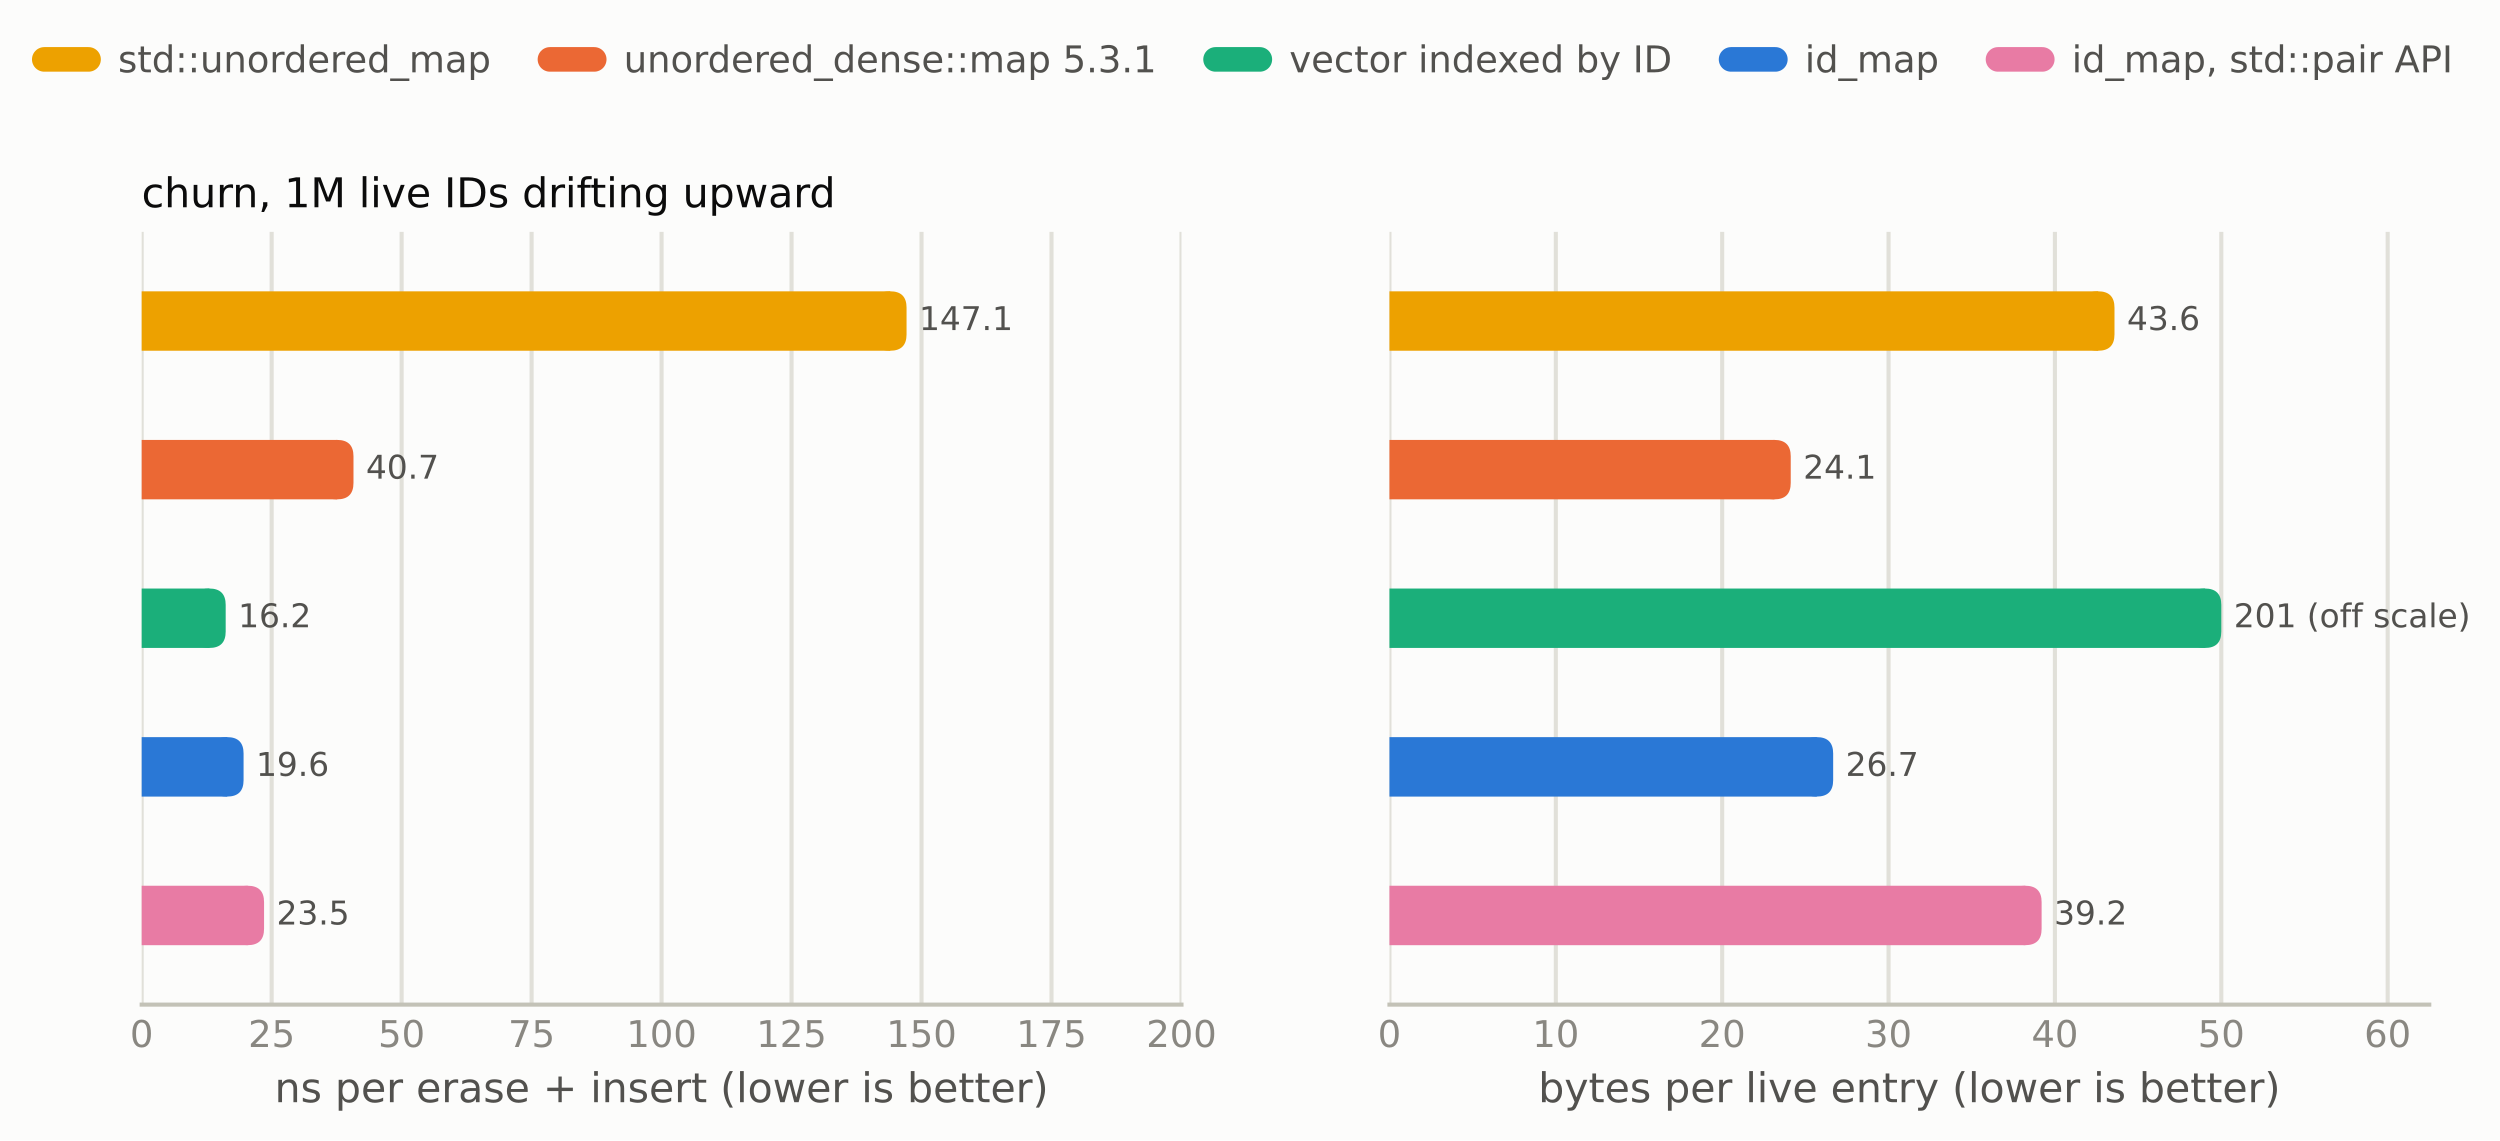
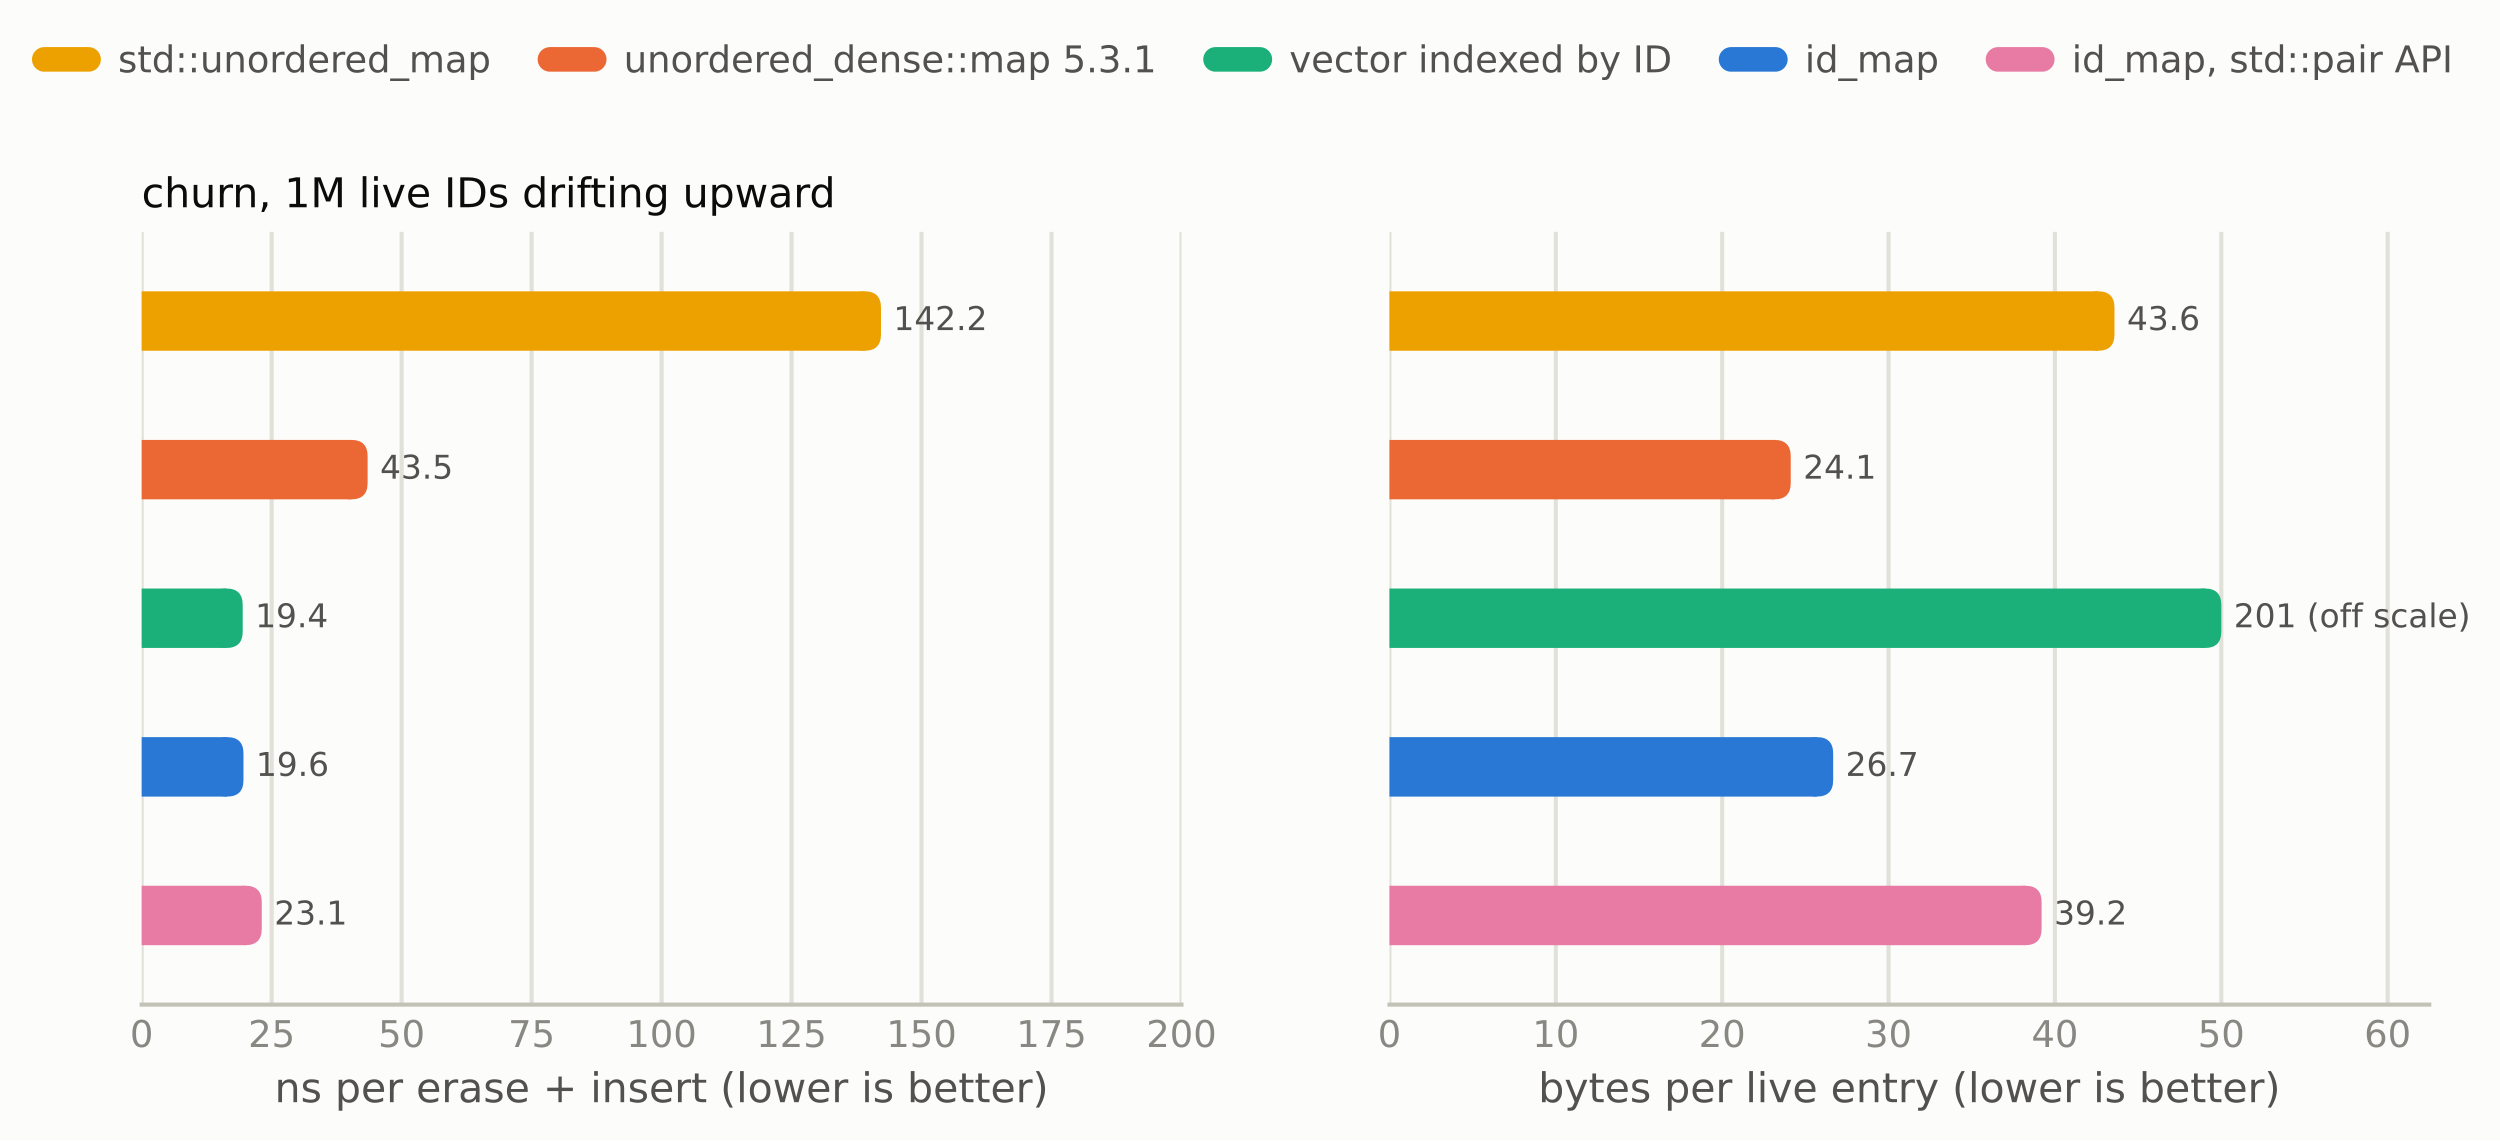
<svg xmlns="http://www.w3.org/2000/svg" width="609.812pt" height="278.14pt" viewBox="0 0 609.812 278.14" version="1.1">
  <defs>
    <style type="text/css">*{stroke-linejoin: round; stroke-linecap: butt}</style>
  </defs>
  <g id="figure_1">
    <g id="patch_1">
      <path d="M 0 278.14  L 609.812 278.14  L 609.812 0  L 0 0  z " style="fill: #fcfcfb" />
    </g>
    <g id="axes_1">
      <g id="patch_2">
        <path d="M 34.557 245.052  L 288.194 245.052  L 288.194 56.556  L 34.557 56.556  z " style="fill: #fcfcfb" />
      </g>
      <g id="matplotlib.axis_1">
        <g id="xtick_1">
          <g id="line2d_1">
-             <path d="M 34.557 245.052  L 34.557 56.556  " clip-path="url(#pe6f5dc8201)" style="fill: none; stroke: #e1e0d9; stroke-linecap: square" />
+             <path d="M 34.557 245.052  L 34.557 56.556  " clip-path="url(#p32263681b8)" style="fill: none; stroke: #e1e0d9; stroke-linecap: square" />
          </g>
          <g id="line2d_2" />
          <g id="text_1">
            <text style="font-size: 9px; font-family: 'DejaVu Sans'; text-anchor: middle; fill: #898781" x="34.557" y="255.391" transform="rotate(-0 34.55719 255.3906)">0</text>
          </g>
        </g>
        <g id="xtick_2">
          <g id="line2d_3">
-             <path d="M 66.262 245.052  L 66.262 56.556  " clip-path="url(#pe6f5dc8201)" style="fill: none; stroke: #e1e0d9; stroke-linecap: square" />
+             <path d="M 66.262 245.052  L 66.262 56.556  " clip-path="url(#p32263681b8)" style="fill: none; stroke: #e1e0d9; stroke-linecap: square" />
          </g>
          <g id="line2d_4" />
          <g id="text_2">
            <text style="font-size: 9px; font-family: 'DejaVu Sans'; text-anchor: middle; fill: #898781" x="66.262" y="255.391" transform="rotate(-0 66.26173 255.3906)">25</text>
          </g>
        </g>
        <g id="xtick_3">
          <g id="line2d_5">
-             <path d="M 97.966 245.052  L 97.966 56.556  " clip-path="url(#pe6f5dc8201)" style="fill: none; stroke: #e1e0d9; stroke-linecap: square" />
+             <path d="M 97.966 245.052  L 97.966 56.556  " clip-path="url(#p32263681b8)" style="fill: none; stroke: #e1e0d9; stroke-linecap: square" />
          </g>
          <g id="line2d_6" />
          <g id="text_3">
            <text style="font-size: 9px; font-family: 'DejaVu Sans'; text-anchor: middle; fill: #898781" x="97.966" y="255.391" transform="rotate(-0 97.96628 255.3906)">50</text>
          </g>
        </g>
        <g id="xtick_4">
          <g id="line2d_7">
-             <path d="M 129.671 245.052  L 129.671 56.556  " clip-path="url(#pe6f5dc8201)" style="fill: none; stroke: #e1e0d9; stroke-linecap: square" />
+             <path d="M 129.671 245.052  L 129.671 56.556  " clip-path="url(#p32263681b8)" style="fill: none; stroke: #e1e0d9; stroke-linecap: square" />
          </g>
          <g id="line2d_8" />
          <g id="text_4">
            <text style="font-size: 9px; font-family: 'DejaVu Sans'; text-anchor: middle; fill: #898781" x="129.671" y="255.391" transform="rotate(-0 129.6708 255.3906)">75</text>
          </g>
        </g>
        <g id="xtick_5">
          <g id="line2d_9">
-             <path d="M 161.375 245.052  L 161.375 56.556  " clip-path="url(#pe6f5dc8201)" style="fill: none; stroke: #e1e0d9; stroke-linecap: square" />
+             <path d="M 161.375 245.052  L 161.375 56.556  " clip-path="url(#p32263681b8)" style="fill: none; stroke: #e1e0d9; stroke-linecap: square" />
          </g>
          <g id="line2d_10" />
          <g id="text_5">
            <text style="font-size: 9px; font-family: 'DejaVu Sans'; text-anchor: middle; fill: #898781" x="161.375" y="255.391" transform="rotate(-0 161.3754 255.3906)">100</text>
          </g>
        </g>
        <g id="xtick_6">
          <g id="line2d_11">
-             <path d="M 193.08 245.052  L 193.08 56.556  " clip-path="url(#pe6f5dc8201)" style="fill: none; stroke: #e1e0d9; stroke-linecap: square" />
+             <path d="M 193.08 245.052  L 193.08 56.556  " clip-path="url(#p32263681b8)" style="fill: none; stroke: #e1e0d9; stroke-linecap: square" />
          </g>
          <g id="line2d_12" />
          <g id="text_6">
            <text style="font-size: 9px; font-family: 'DejaVu Sans'; text-anchor: middle; fill: #898781" x="193.08" y="255.391" transform="rotate(-0 193.0799 255.3906)">125</text>
          </g>
        </g>
        <g id="xtick_7">
          <g id="line2d_13">
-             <path d="M 224.784 245.052  L 224.784 56.556  " clip-path="url(#pe6f5dc8201)" style="fill: none; stroke: #e1e0d9; stroke-linecap: square" />
+             <path d="M 224.784 245.052  L 224.784 56.556  " clip-path="url(#p32263681b8)" style="fill: none; stroke: #e1e0d9; stroke-linecap: square" />
          </g>
          <g id="line2d_14" />
          <g id="text_7">
            <text style="font-size: 9px; font-family: 'DejaVu Sans'; text-anchor: middle; fill: #898781" x="224.784" y="255.391" transform="rotate(-0 224.7845 255.3906)">150</text>
          </g>
        </g>
        <g id="xtick_8">
          <g id="line2d_15">
-             <path d="M 256.489 245.052  L 256.489 56.556  " clip-path="url(#pe6f5dc8201)" style="fill: none; stroke: #e1e0d9; stroke-linecap: square" />
+             <path d="M 256.489 245.052  L 256.489 56.556  " clip-path="url(#p32263681b8)" style="fill: none; stroke: #e1e0d9; stroke-linecap: square" />
          </g>
          <g id="line2d_16" />
          <g id="text_8">
            <text style="font-size: 9px; font-family: 'DejaVu Sans'; text-anchor: middle; fill: #898781" x="256.489" y="255.391" transform="rotate(-0 256.489 255.3906)">175</text>
          </g>
        </g>
        <g id="xtick_9">
          <g id="line2d_17">
-             <path d="M 288.194 245.052  L 288.194 56.556  " clip-path="url(#pe6f5dc8201)" style="fill: none; stroke: #e1e0d9; stroke-linecap: square" />
+             <path d="M 288.194 245.052  L 288.194 56.556  " clip-path="url(#p32263681b8)" style="fill: none; stroke: #e1e0d9; stroke-linecap: square" />
          </g>
          <g id="line2d_18" />
          <g id="text_9">
            <text style="font-size: 9px; font-family: 'DejaVu Sans'; text-anchor: middle; fill: #898781" x="288.194" y="255.391" transform="rotate(-0 288.1936 255.3906)">200</text>
          </g>
        </g>
        <g id="text_10">
          <text style="font-size: 10px; font-family: 'DejaVu Sans'; text-anchor: middle; fill: #52514e" x="161.375" y="268.861" transform="rotate(-0 161.3754 268.8607)">ns per erase + insert (lower is better)</text>
        </g>
      </g>
      <g id="matplotlib.axis_2" />
      <g id="patch_3">
        <path d="M 34.557 245.052  L 288.194 245.052  " style="fill: none; stroke: #c3c2b7; stroke-linejoin: miter; stroke-linecap: square" />
      </g>
      <g id="patch_4">
-         <path d="M 34.557 85.555  L 217.132 85.555  L 217.132 71.056  L 34.557 71.056  z " clip-path="url(#pe6f5dc8201)" style="fill: #eda100" />
+         <path d="M 34.557 85.555  L 210.893 85.555  L 210.893 71.056  L 34.557 71.056  z " clip-path="url(#p32263681b8)" style="fill: #eda100" />
      </g>
      <g id="patch_5">
-         <path d="M 217.132 85.555  L 217.132 85.555  Q 221.132 85.555 221.132 81.555  L 221.132 75.056  Q 221.132 71.056 217.132 71.056  L 217.132 71.056  Q 213.132 71.056 213.132 75.056  L 213.132 81.555  Q 213.132 85.555 217.132 85.555  z " clip-path="url(#pe6f5dc8201)" style="fill: #eda100" />
+         <path d="M 210.893 85.555  L 210.893 85.555  Q 214.893 85.555 214.893 81.555  L 214.893 75.056  Q 214.893 71.056 210.893 71.056  L 210.893 71.056  Q 206.893 71.056 206.893 75.056  L 206.893 81.555  Q 206.893 85.555 210.893 85.555  z " clip-path="url(#p32263681b8)" style="fill: #eda100" />
      </g>
      <g id="text_11">
-         <text style="font-size: 8px; font-family: 'DejaVu Sans'; text-anchor: start; fill: #52514e" x="224.176" y="80.513" transform="rotate(-0 224.1757 80.51304)">147.1</text>
+         <text style="font-size: 8px; font-family: 'DejaVu Sans'; text-anchor: start; fill: #52514e" x="217.936" y="80.513" transform="rotate(-0 217.9363 80.51304)">142.2</text>
      </g>
      <g id="patch_6">
-         <path d="M 34.557 121.805  L 82.223 121.805  L 82.223 107.305  L 34.557 107.305  z " clip-path="url(#pe6f5dc8201)" style="fill: #eb6834" />
+         <path d="M 34.557 121.805  L 85.672 121.805  L 85.672 107.305  L 34.557 107.305  z " clip-path="url(#p32263681b8)" style="fill: #eb6834" />
      </g>
      <g id="patch_7">
-         <path d="M 82.223 121.805  L 82.223 121.805  Q 86.223 121.805 86.223 117.805  L 86.223 111.305  Q 86.223 107.305 82.223 107.305  L 82.223 107.305  Q 78.223 107.305 78.223 111.305  L 78.223 117.805  Q 78.223 121.805 82.223 121.805  z " clip-path="url(#pe6f5dc8201)" style="fill: #eb6834" />
+         <path d="M 85.672 121.805  L 85.672 121.805  Q 89.672 121.805 89.672 117.805  L 89.672 111.305  Q 89.672 107.305 85.672 107.305  L 85.672 107.305  Q 81.672 107.305 81.672 111.305  L 81.672 117.805  Q 81.672 121.805 85.672 121.805  z " clip-path="url(#p32263681b8)" style="fill: #eb6834" />
      </g>
      <g id="text_12">
-         <text style="font-size: 8px; font-family: 'DejaVu Sans'; text-anchor: start; fill: #52514e" x="89.267" y="116.762" transform="rotate(-0 89.26655 116.7623)">40.7</text>
+         <text style="font-size: 8px; font-family: 'DejaVu Sans'; text-anchor: start; fill: #52514e" x="92.716" y="116.762" transform="rotate(-0 92.71601 116.7623)">43.5</text>
      </g>
      <g id="patch_8">
-         <path d="M 34.557 158.054  L 51.051 158.054  L 51.051 143.554  L 34.557 143.554  z " clip-path="url(#pe6f5dc8201)" style="fill: #1baf7a" />
+         <path d="M 34.557 158.054  L 55.198 158.054  L 55.198 143.554  L 34.557 143.554  z " clip-path="url(#p32263681b8)" style="fill: #1baf7a" />
      </g>
      <g id="patch_9">
-         <path d="M 51.051 158.054  L 51.051 158.054  Q 55.051 158.054 55.051 154.054  L 55.051 147.554  Q 55.051 143.554 51.051 143.554  L 51.051 143.554  Q 47.051 143.554 47.051 147.554  L 47.051 154.054  Q 47.051 158.054 51.051 158.054  z " clip-path="url(#pe6f5dc8201)" style="fill: #1baf7a" />
+         <path d="M 55.198 158.054  L 55.198 158.054  Q 59.198 158.054 59.198 154.054  L 59.198 147.554  Q 59.198 143.554 55.198 143.554  L 55.198 143.554  Q 51.198 143.554 51.198 147.554  L 51.198 154.054  Q 51.198 158.054 55.198 158.054  z " clip-path="url(#p32263681b8)" style="fill: #1baf7a" />
      </g>
      <g id="text_13">
-         <text style="font-size: 8px; font-family: 'DejaVu Sans'; text-anchor: start; fill: #52514e" x="58.095" y="153.012" transform="rotate(-0 58.09464 153.0115)">16.2</text>
+         <text style="font-size: 8px; font-family: 'DejaVu Sans'; text-anchor: start; fill: #52514e" x="62.242" y="153.012" transform="rotate(-0 62.2416 153.0115)">19.4</text>
      </g>
      <g id="patch_10">
-         <path d="M 34.557 194.303  L 55.414 194.303  L 55.414 179.803  L 34.557 179.803  z " clip-path="url(#pe6f5dc8201)" style="fill: #2a78d6" />
+         <path d="M 34.557 194.303  L 55.388 194.303  L 55.388 179.803  L 34.557 179.803  z " clip-path="url(#p32263681b8)" style="fill: #2a78d6" />
      </g>
      <g id="patch_11">
-         <path d="M 55.414 194.303  L 55.414 194.303  Q 59.414 194.303 59.414 190.303  L 59.414 183.803  Q 59.414 179.803 55.414 179.803  L 55.414 179.803  Q 51.414 179.803 51.414 183.803  L 51.414 190.303  Q 51.414 194.303 55.414 194.303  z " clip-path="url(#pe6f5dc8201)" style="fill: #2a78d6" />
+         <path d="M 55.388 194.303  L 55.388 194.303  Q 59.388 194.303 59.388 190.303  L 59.388 183.803  Q 59.388 179.803 55.388 179.803  L 55.388 179.803  Q 51.388 179.803 51.388 183.803  L 51.388 190.303  Q 51.388 194.303 55.388 194.303  z " clip-path="url(#p32263681b8)" style="fill: #2a78d6" />
      </g>
      <g id="text_14">
-         <text style="font-size: 8px; font-family: 'DejaVu Sans'; text-anchor: start; fill: #52514e" x="62.457" y="189.261" transform="rotate(-0 62.45719 189.2607)">19.6</text>
+         <text style="font-size: 8px; font-family: 'DejaVu Sans'; text-anchor: start; fill: #52514e" x="62.432" y="189.261" transform="rotate(-0 62.43182 189.2607)">19.6</text>
      </g>
      <g id="patch_12">
-         <path d="M 34.557 230.552  L 60.41 230.552  L 60.41 216.053  L 34.557 216.053  z " clip-path="url(#pe6f5dc8201)" style="fill: #e87ba4" />
+         <path d="M 34.557 230.552  L 59.852 230.552  L 59.852 216.053  L 34.557 216.053  z " clip-path="url(#p32263681b8)" style="fill: #e87ba4" />
      </g>
      <g id="patch_13">
-         <path d="M 60.41 230.552  L 60.41 230.552  Q 64.41 230.552 64.41 226.552  L 64.41 220.053  Q 64.41 216.053 60.41 216.053  L 60.41 216.053  Q 56.41 216.053 56.41 220.053  L 56.41 226.552  Q 56.41 230.552 60.41 230.552  z " clip-path="url(#pe6f5dc8201)" style="fill: #e87ba4" />
+         <path d="M 59.852 230.552  L 59.852 230.552  Q 63.852 230.552 63.852 226.552  L 63.852 220.053  Q 63.852 216.053 59.852 216.053  L 59.852 216.053  Q 55.852 216.053 55.852 220.053  L 55.852 226.552  Q 55.852 230.552 59.852 230.552  z " clip-path="url(#p32263681b8)" style="fill: #e87ba4" />
      </g>
      <g id="text_15">
-         <text style="font-size: 8px; font-family: 'DejaVu Sans'; text-anchor: start; fill: #52514e" x="67.454" y="225.51" transform="rotate(-0 67.45382 225.51)">23.5</text>
+         <text style="font-size: 8px; font-family: 'DejaVu Sans'; text-anchor: start; fill: #52514e" x="66.896" y="225.51" transform="rotate(-0 66.89582 225.51)">23.1</text>
      </g>
      <g id="text_16">
        <text style="font-size: 10px; font-family: 'DejaVu Sans'; text-anchor: start; fill: #0b0b0b" x="34.557" y="50.556" transform="rotate(-0 34.55719 50.556)">churn, 1M live IDs drifting upward</text>
      </g>
    </g>
    <g id="axes_2">
      <g id="patch_14">
        <path d="M 338.921 245.052  L 592.557 245.052  L 592.557 56.556  L 338.921 56.556  z " style="fill: #fcfcfb" />
      </g>
      <g id="matplotlib.axis_3">
        <g id="xtick_10">
          <g id="line2d_19">
-             <path d="M 338.921 245.052  L 338.921 56.556  " clip-path="url(#p27f4f39555)" style="fill: none; stroke: #e1e0d9; stroke-linecap: square" />
+             <path d="M 338.921 245.052  L 338.921 56.556  " clip-path="url(#p7f015db742)" style="fill: none; stroke: #e1e0d9; stroke-linecap: square" />
          </g>
          <g id="line2d_20" />
          <g id="text_17">
            <text style="font-size: 9px; font-family: 'DejaVu Sans'; text-anchor: middle; fill: #898781" x="338.921" y="255.391" transform="rotate(-0 338.9208 255.3906)">0</text>
          </g>
        </g>
        <g id="xtick_11">
          <g id="line2d_21">
-             <path d="M 379.503 245.052  L 379.503 56.556  " clip-path="url(#p27f4f39555)" style="fill: none; stroke: #e1e0d9; stroke-linecap: square" />
+             <path d="M 379.503 245.052  L 379.503 56.556  " clip-path="url(#p7f015db742)" style="fill: none; stroke: #e1e0d9; stroke-linecap: square" />
          </g>
          <g id="line2d_22" />
          <g id="text_18">
            <text style="font-size: 9px; font-family: 'DejaVu Sans'; text-anchor: middle; fill: #898781" x="379.503" y="255.391" transform="rotate(-0 379.5026 255.3906)">10</text>
          </g>
        </g>
        <g id="xtick_12">
          <g id="line2d_23">
-             <path d="M 420.084 245.052  L 420.084 56.556  " clip-path="url(#p27f4f39555)" style="fill: none; stroke: #e1e0d9; stroke-linecap: square" />
+             <path d="M 420.084 245.052  L 420.084 56.556  " clip-path="url(#p7f015db742)" style="fill: none; stroke: #e1e0d9; stroke-linecap: square" />
          </g>
          <g id="line2d_24" />
          <g id="text_19">
            <text style="font-size: 9px; font-family: 'DejaVu Sans'; text-anchor: middle; fill: #898781" x="420.084" y="255.391" transform="rotate(-0 420.0845 255.3906)">20</text>
          </g>
        </g>
        <g id="xtick_13">
          <g id="line2d_25">
-             <path d="M 460.666 245.052  L 460.666 56.556  " clip-path="url(#p27f4f39555)" style="fill: none; stroke: #e1e0d9; stroke-linecap: square" />
+             <path d="M 460.666 245.052  L 460.666 56.556  " clip-path="url(#p7f015db742)" style="fill: none; stroke: #e1e0d9; stroke-linecap: square" />
          </g>
          <g id="line2d_26" />
          <g id="text_20">
            <text style="font-size: 9px; font-family: 'DejaVu Sans'; text-anchor: middle; fill: #898781" x="460.666" y="255.391" transform="rotate(-0 460.6663 255.3906)">30</text>
          </g>
        </g>
        <g id="xtick_14">
          <g id="line2d_27">
-             <path d="M 501.248 245.052  L 501.248 56.556  " clip-path="url(#p27f4f39555)" style="fill: none; stroke: #e1e0d9; stroke-linecap: square" />
+             <path d="M 501.248 245.052  L 501.248 56.556  " clip-path="url(#p7f015db742)" style="fill: none; stroke: #e1e0d9; stroke-linecap: square" />
          </g>
          <g id="line2d_28" />
          <g id="text_21">
            <text style="font-size: 9px; font-family: 'DejaVu Sans'; text-anchor: middle; fill: #898781" x="501.248" y="255.391" transform="rotate(-0 501.2481 255.3906)">40</text>
          </g>
        </g>
        <g id="xtick_15">
          <g id="line2d_29">
-             <path d="M 541.83 245.052  L 541.83 56.556  " clip-path="url(#p27f4f39555)" style="fill: none; stroke: #e1e0d9; stroke-linecap: square" />
+             <path d="M 541.83 245.052  L 541.83 56.556  " clip-path="url(#p7f015db742)" style="fill: none; stroke: #e1e0d9; stroke-linecap: square" />
          </g>
          <g id="line2d_30" />
          <g id="text_22">
            <text style="font-size: 9px; font-family: 'DejaVu Sans'; text-anchor: middle; fill: #898781" x="541.83" y="255.391" transform="rotate(-0 541.8299 255.3906)">50</text>
          </g>
        </g>
        <g id="xtick_16">
          <g id="line2d_31">
-             <path d="M 582.412 245.052  L 582.412 56.556  " clip-path="url(#p27f4f39555)" style="fill: none; stroke: #e1e0d9; stroke-linecap: square" />
+             <path d="M 582.412 245.052  L 582.412 56.556  " clip-path="url(#p7f015db742)" style="fill: none; stroke: #e1e0d9; stroke-linecap: square" />
          </g>
          <g id="line2d_32" />
          <g id="text_23">
            <text style="font-size: 9px; font-family: 'DejaVu Sans'; text-anchor: middle; fill: #898781" x="582.412" y="255.391" transform="rotate(-0 582.4117 255.3906)">60</text>
          </g>
        </g>
        <g id="text_24">
          <text style="font-size: 10px; font-family: 'DejaVu Sans'; text-anchor: middle; fill: #52514e" x="465.739" y="268.861" transform="rotate(-0 465.739 268.8607)">bytes per live entry (lower is better)</text>
        </g>
      </g>
      <g id="matplotlib.axis_4" />
      <g id="patch_15">
        <path d="M 338.921 245.052  L 592.557 245.052  " style="fill: none; stroke: #c3c2b7; stroke-linejoin: miter; stroke-linecap: square" />
      </g>
      <g id="patch_16">
-         <path d="M 338.921 85.555  L 511.776 85.555  L 511.776 71.056  L 338.921 71.056  z " clip-path="url(#p27f4f39555)" style="fill: #eda100" />
+         <path d="M 338.921 85.555  L 511.776 85.555  L 511.776 71.056  L 338.921 71.056  z " clip-path="url(#p7f015db742)" style="fill: #eda100" />
      </g>
      <g id="patch_17">
-         <path d="M 511.776 85.555  L 511.776 85.555  Q 515.776 85.555 515.776 81.555  L 515.776 75.056  Q 515.776 71.056 511.776 71.056  L 511.776 71.056  Q 507.776 71.056 507.776 75.056  L 507.776 81.555  Q 507.776 85.555 511.776 85.555  z " clip-path="url(#p27f4f39555)" style="fill: #eda100" />
+         <path d="M 511.776 85.555  L 511.776 85.555  Q 515.776 85.555 515.776 81.555  L 515.776 75.056  Q 515.776 71.056 511.776 71.056  L 511.776 71.056  Q 507.776 71.056 507.776 75.056  L 507.776 81.555  Q 507.776 85.555 511.776 85.555  z " clip-path="url(#p7f015db742)" style="fill: #eda100" />
      </g>
      <g id="text_25">
        <text style="font-size: 8px; font-family: 'DejaVu Sans'; text-anchor: start; fill: #52514e" x="518.82" y="80.513" transform="rotate(-0 518.82 80.51304)">43.6</text>
      </g>
      <g id="patch_18">
-         <path d="M 338.921 121.805  L 432.804 121.805  L 432.804 107.305  L 338.921 107.305  z " clip-path="url(#p27f4f39555)" style="fill: #eb6834" />
+         <path d="M 338.921 121.805  L 432.804 121.805  L 432.804 107.305  L 338.921 107.305  z " clip-path="url(#p7f015db742)" style="fill: #eb6834" />
      </g>
      <g id="patch_19">
-         <path d="M 432.804 121.805  L 432.804 121.805  Q 436.804 121.805 436.804 117.805  L 436.804 111.305  Q 436.804 107.305 432.804 107.305  L 432.804 107.305  Q 428.804 107.305 428.804 111.305  L 428.804 117.805  Q 428.804 121.805 432.804 121.805  z " clip-path="url(#p27f4f39555)" style="fill: #eb6834" />
+         <path d="M 432.804 121.805  L 432.804 121.805  Q 436.804 121.805 436.804 117.805  L 436.804 111.305  Q 436.804 107.305 432.804 107.305  L 432.804 107.305  Q 428.804 107.305 428.804 111.305  L 428.804 117.805  Q 428.804 121.805 432.804 121.805  z " clip-path="url(#p7f015db742)" style="fill: #eb6834" />
      </g>
      <g id="text_26">
        <text style="font-size: 8px; font-family: 'DejaVu Sans'; text-anchor: start; fill: #52514e" x="439.848" y="116.762" transform="rotate(-0 439.8478 116.7623)">24.1</text>
      </g>
      <g id="patch_20">
-         <path d="M 338.921 158.054  L 537.83 158.054  L 537.83 143.554  L 338.921 143.554  z " clip-path="url(#p27f4f39555)" style="fill: #1baf7a" />
+         <path d="M 338.921 158.054  L 537.83 158.054  L 537.83 143.554  L 338.921 143.554  z " clip-path="url(#p7f015db742)" style="fill: #1baf7a" />
      </g>
      <g id="patch_21">
-         <path d="M 537.83 158.054  L 537.83 158.054  Q 541.83 158.054 541.83 154.054  L 541.83 147.554  Q 541.83 143.554 537.83 143.554  L 537.83 143.554  Q 533.83 143.554 533.83 147.554  L 533.83 154.054  Q 533.83 158.054 537.83 158.054  z " clip-path="url(#p27f4f39555)" style="fill: #1baf7a" />
+         <path d="M 537.83 158.054  L 537.83 158.054  Q 541.83 158.054 541.83 154.054  L 541.83 147.554  Q 541.83 143.554 537.83 143.554  L 537.83 143.554  Q 533.83 143.554 533.83 147.554  L 533.83 154.054  Q 533.83 158.054 537.83 158.054  z " clip-path="url(#p7f015db742)" style="fill: #1baf7a" />
      </g>
      <g id="text_27">
        <text style="font-size: 8px; font-family: 'DejaVu Sans'; text-anchor: start; fill: #52514e" x="544.874" y="153.012" transform="rotate(-0 544.8736 153.0115)">201 (off scale)</text>
      </g>
      <g id="patch_22">
-         <path d="M 338.921 194.303  L 443.153 194.303  L 443.153 179.803  L 338.921 179.803  z " clip-path="url(#p27f4f39555)" style="fill: #2a78d6" />
+         <path d="M 338.921 194.303  L 443.153 194.303  L 443.153 179.803  L 338.921 179.803  z " clip-path="url(#p7f015db742)" style="fill: #2a78d6" />
      </g>
      <g id="patch_23">
-         <path d="M 443.153 194.303  L 443.153 194.303  Q 447.153 194.303 447.153 190.303  L 447.153 183.803  Q 447.153 179.803 443.153 179.803  L 443.153 179.803  Q 439.153 179.803 439.153 183.803  L 439.153 190.303  Q 439.153 194.303 443.153 194.303  z " clip-path="url(#p27f4f39555)" style="fill: #2a78d6" />
+         <path d="M 443.153 194.303  L 443.153 194.303  Q 447.153 194.303 447.153 190.303  L 447.153 183.803  Q 447.153 179.803 443.153 179.803  L 443.153 179.803  Q 439.153 179.803 439.153 183.803  L 439.153 190.303  Q 439.153 194.303 443.153 194.303  z " clip-path="url(#p7f015db742)" style="fill: #2a78d6" />
      </g>
      <g id="text_28">
        <text style="font-size: 8px; font-family: 'DejaVu Sans'; text-anchor: start; fill: #52514e" x="450.196" y="189.261" transform="rotate(-0 450.1962 189.2607)">26.7</text>
      </g>
      <g id="patch_24">
-         <path d="M 338.921 230.552  L 494.002 230.552  L 494.002 216.053  L 338.921 216.053  z " clip-path="url(#p27f4f39555)" style="fill: #e87ba4" />
+         <path d="M 338.921 230.552  L 494.002 230.552  L 494.002 216.053  L 338.921 216.053  z " clip-path="url(#p7f015db742)" style="fill: #e87ba4" />
      </g>
      <g id="patch_25">
-         <path d="M 494.002 230.552  L 494.002 230.552  Q 498.002 230.552 498.002 226.552  L 498.002 220.053  Q 498.002 216.053 494.002 216.053  L 494.002 216.053  Q 490.002 216.053 490.002 220.053  L 490.002 226.552  Q 490.002 230.552 494.002 230.552  z " clip-path="url(#p27f4f39555)" style="fill: #e87ba4" />
+         <path d="M 494.002 230.552  L 494.002 230.552  Q 498.002 230.552 498.002 226.552  L 498.002 220.053  Q 498.002 216.053 494.002 216.053  L 494.002 216.053  Q 490.002 216.053 490.002 220.053  L 490.002 226.552  Q 490.002 230.552 494.002 230.552  z " clip-path="url(#p7f015db742)" style="fill: #e87ba4" />
      </g>
      <g id="text_29">
        <text style="font-size: 8px; font-family: 'DejaVu Sans'; text-anchor: start; fill: #52514e" x="501.045" y="225.51" transform="rotate(-0 501.0452 225.51)">39.2</text>
      </g>
    </g>
    <g id="legend_1">
      <g id="line2d_33">
        <path d="M 10.8 14.489  L 16.2 14.489  L 21.6 14.489  " style="fill: none; stroke: #eda100; stroke-width: 6; stroke-linecap: round" />
      </g>
      <g id="text_30">
        <text style="font-size: 9px; font-family: 'DejaVu Sans'; text-anchor: start; fill: #52514e" x="28.8" y="17.639" transform="rotate(-0 28.8 17.63859)">std::unordered_map</text>
      </g>
      <g id="line2d_34">
        <path d="M 134.146 14.489  L 139.546 14.489  L 144.946 14.489  " style="fill: none; stroke: #eb6834; stroke-width: 6; stroke-linecap: round" />
      </g>
      <g id="text_31">
        <text style="font-size: 9px; font-family: 'DejaVu Sans'; text-anchor: start; fill: #52514e" x="152.146" y="17.639" transform="rotate(-0 152.1464 17.63859)">unordered_dense::map 5.3.1</text>
      </g>
      <g id="line2d_35">
        <path d="M 296.504 14.489  L 301.904 14.489  L 307.304 14.489  " style="fill: none; stroke: #1baf7a; stroke-width: 6; stroke-linecap: round" />
      </g>
      <g id="text_32">
        <text style="font-size: 9px; font-family: 'DejaVu Sans'; text-anchor: start; fill: #52514e" x="314.504" y="17.639" transform="rotate(-0 314.5036 17.63859)">vector indexed by ID</text>
      </g>
      <g id="line2d_36">
        <path d="M 422.253 14.489  L 427.653 14.489  L 433.053 14.489  " style="fill: none; stroke: #2a78d6; stroke-width: 6; stroke-linecap: round" />
      </g>
      <g id="text_33">
        <text style="font-size: 9px; font-family: 'DejaVu Sans'; text-anchor: start; fill: #52514e" x="440.253" y="17.639" transform="rotate(-0 440.2533 17.63859)">id_map</text>
      </g>
      <g id="line2d_37">
        <path d="M 487.363 14.489  L 492.763 14.489  L 498.163 14.489  " style="fill: none; stroke: #e87ba4; stroke-width: 6; stroke-linecap: round" />
      </g>
      <g id="text_34">
        <text style="font-size: 9px; font-family: 'DejaVu Sans'; text-anchor: start; fill: #52514e" x="505.363" y="17.639" transform="rotate(-0 505.3627 17.63859)">id_map, std::pair API</text>
      </g>
    </g>
  </g>
  <defs>
-     <clipPath id="pe6f5dc8201">
+     <clipPath id="p32263681b8">
      <rect x="34.557" y="56.556" width="253.636" height="188.496" />
    </clipPath>
-     <clipPath id="p27f4f39555">
+     <clipPath id="p7f015db742">
      <rect x="338.921" y="56.556" width="253.636" height="188.496" />
    </clipPath>
  </defs>
</svg>
